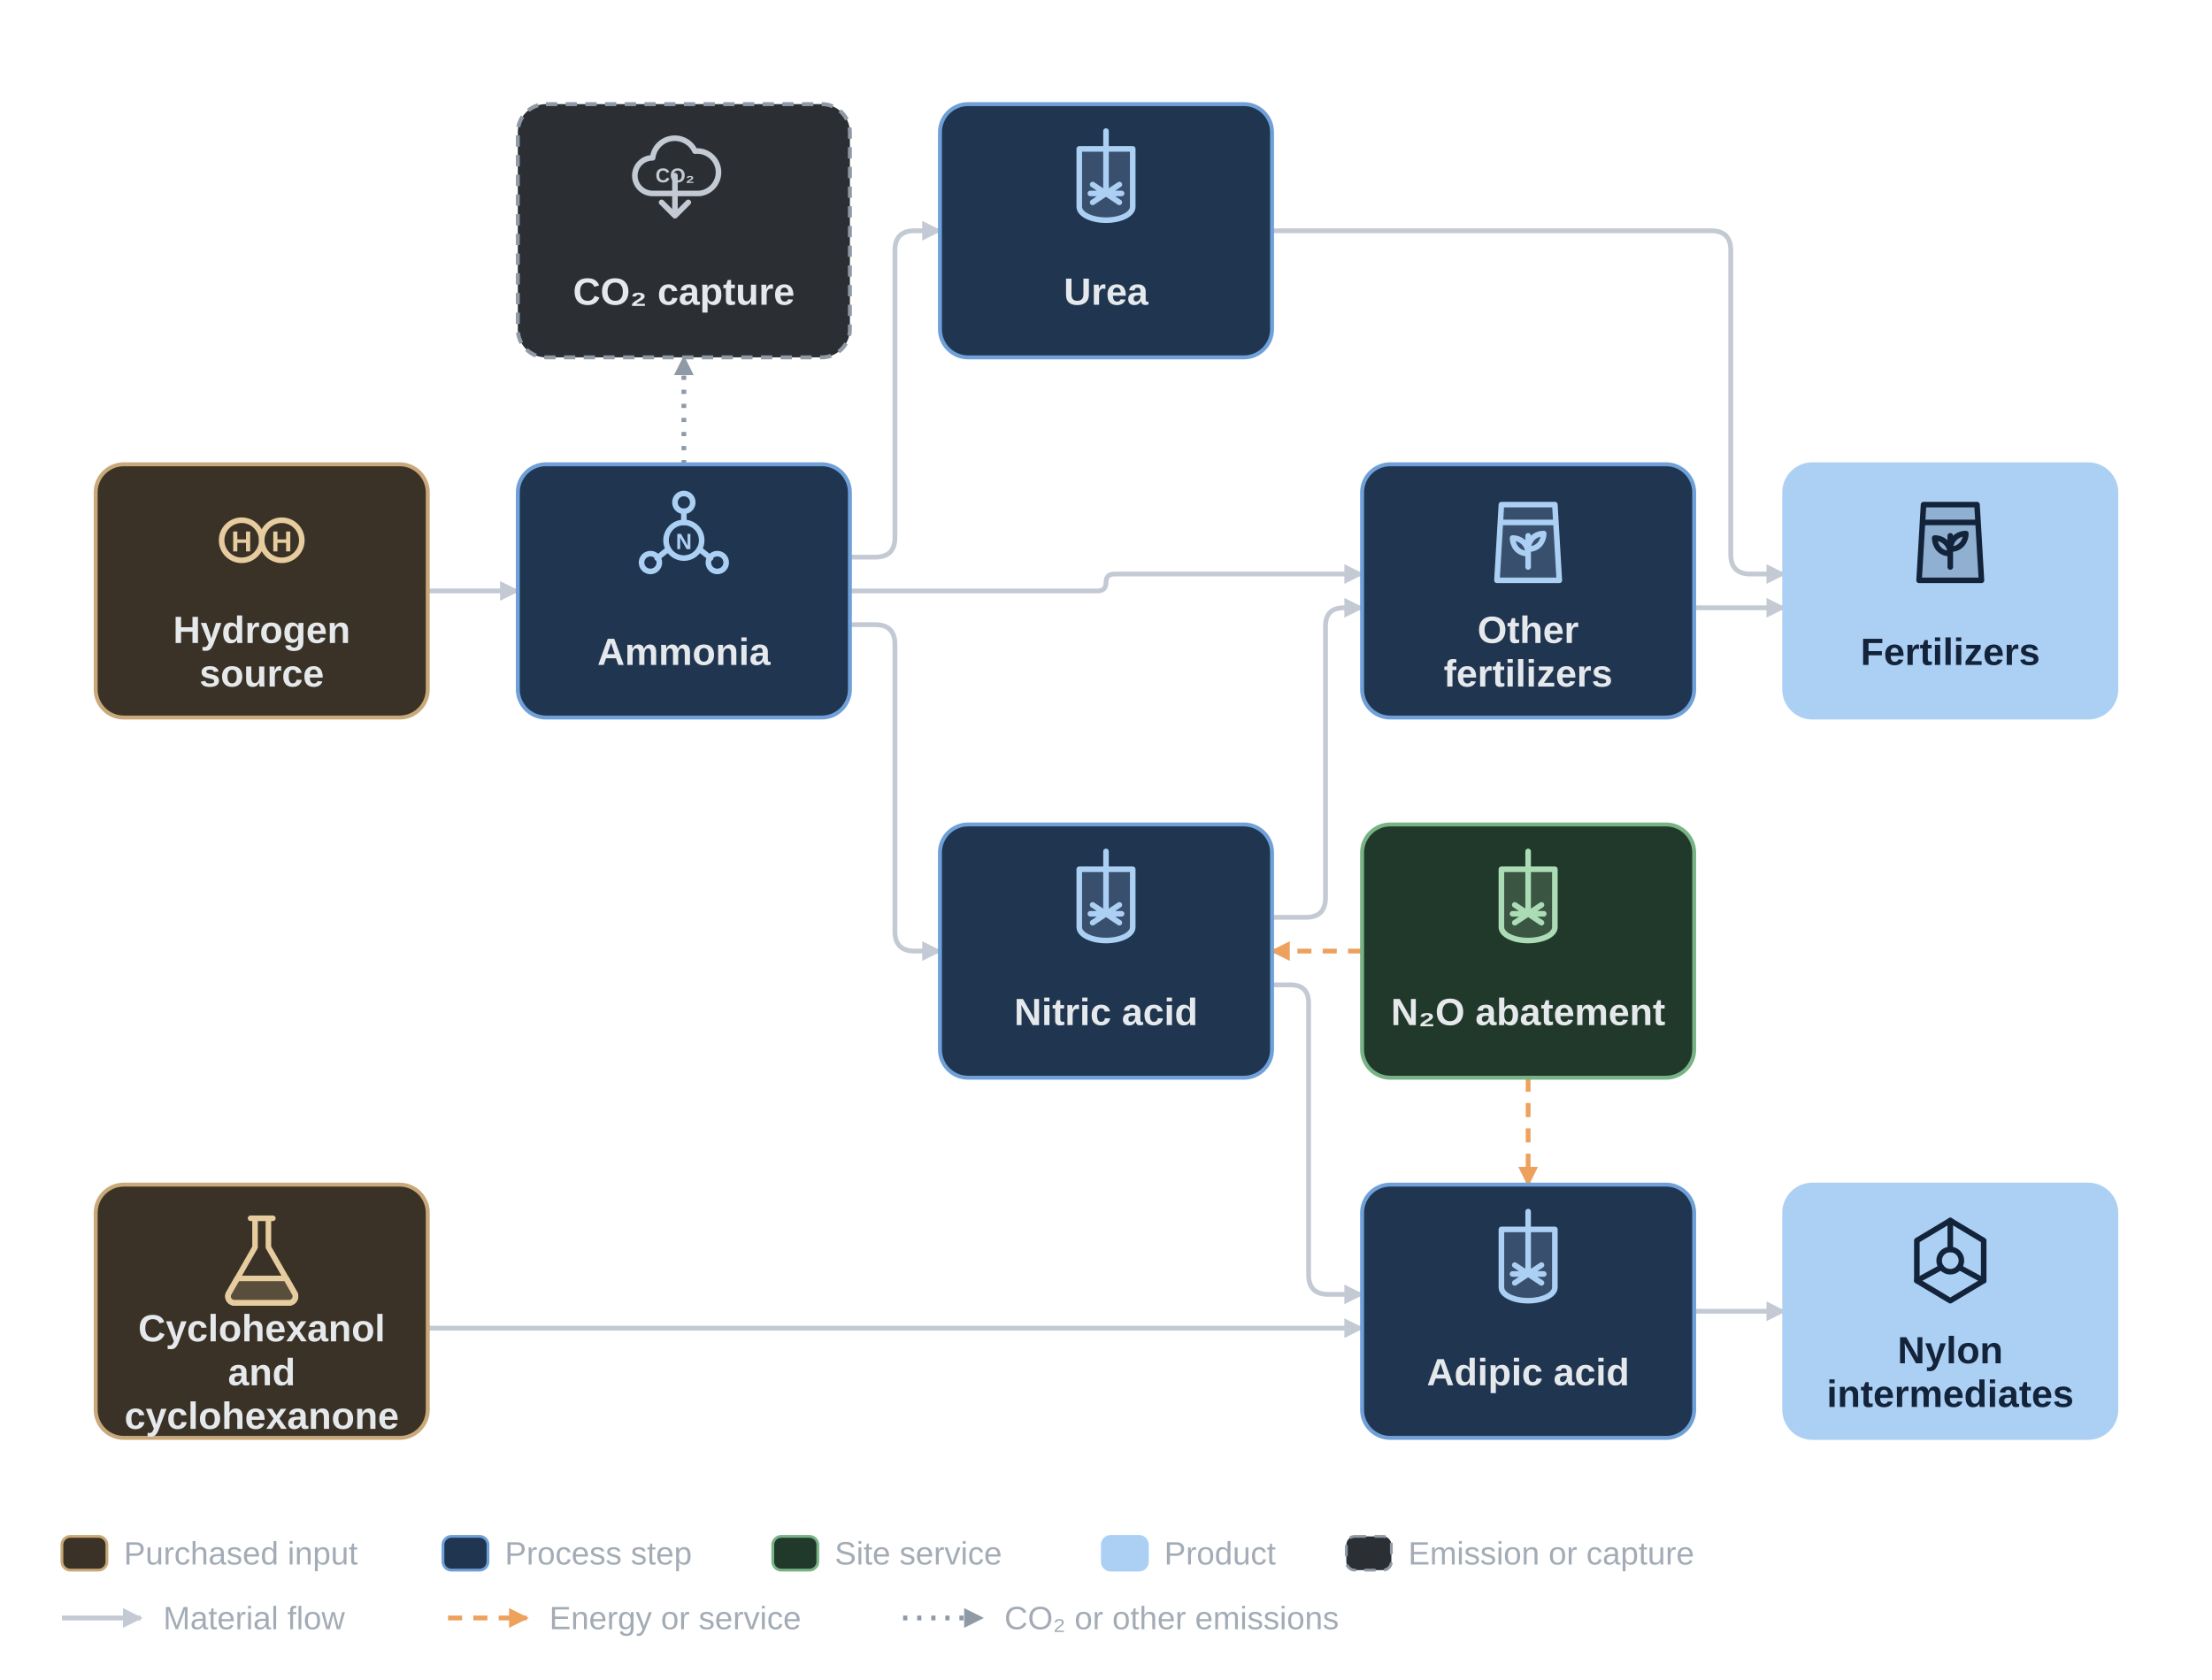
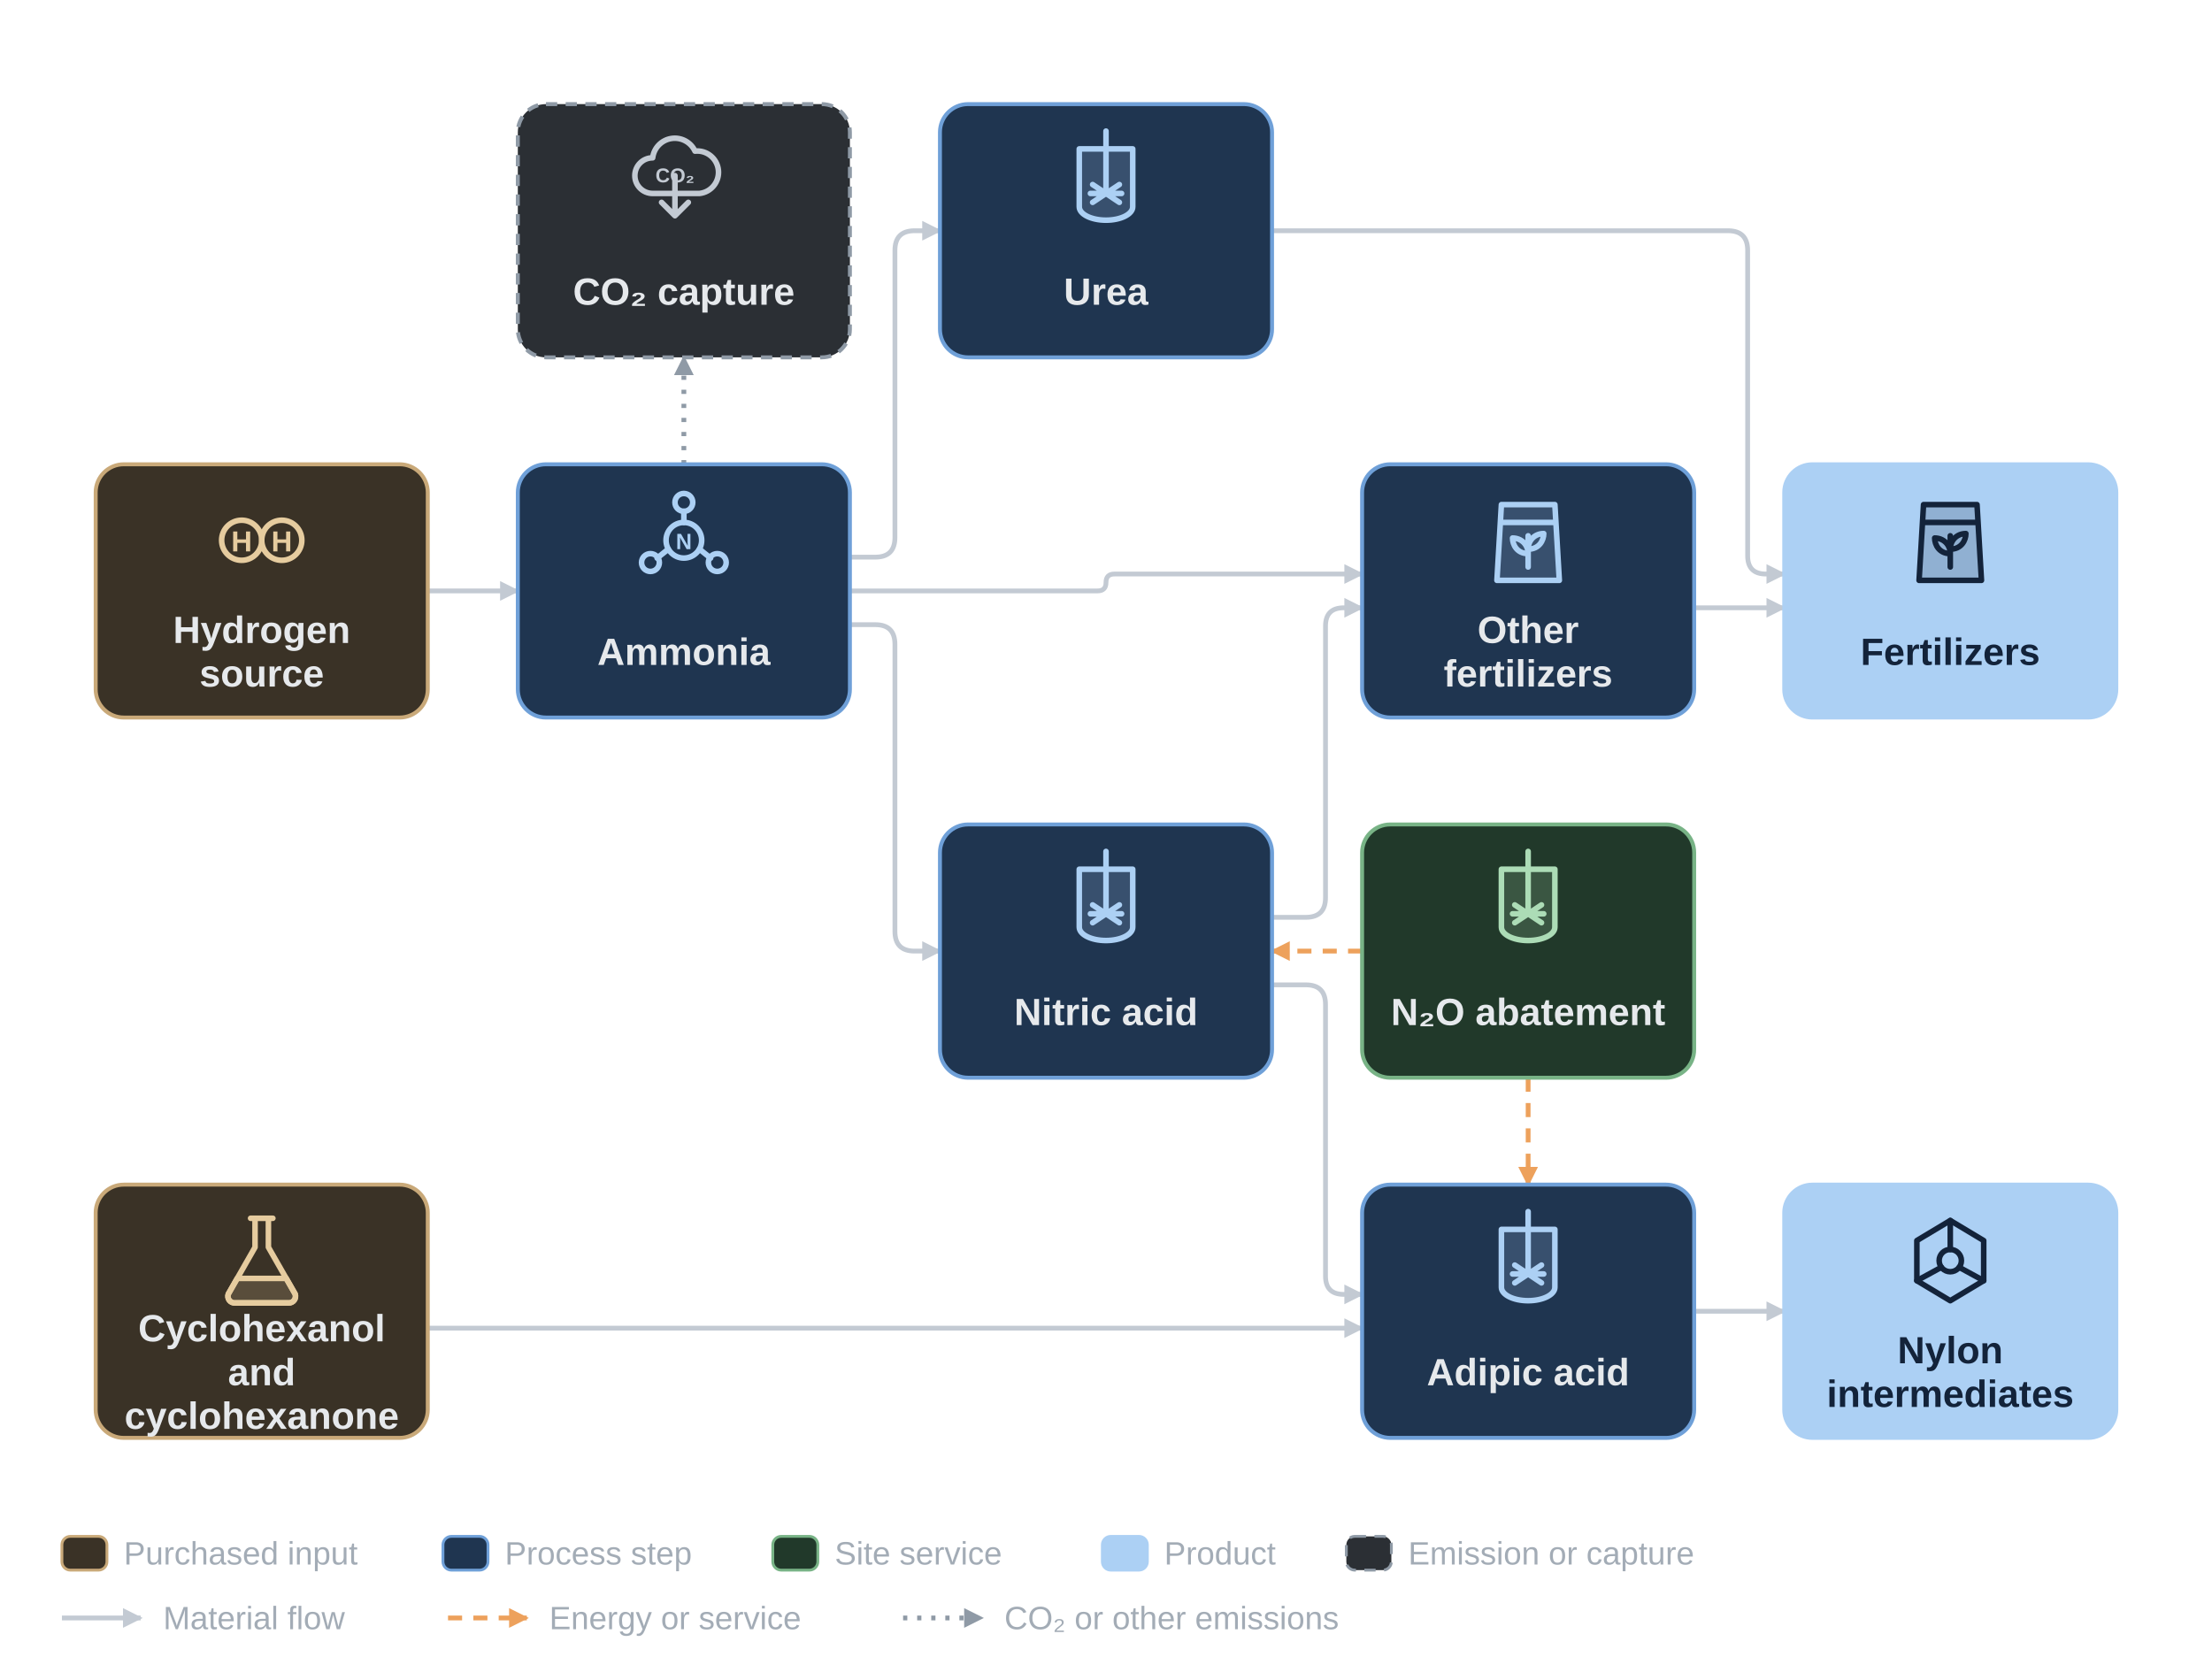
<svg xmlns="http://www.w3.org/2000/svg" viewBox="0 0 786 597" width="786" height="597" font-family="'Source Sans Pro', 'Source Sans 3', 'Segoe UI', 'Helvetica Neue', Arial, sans-serif" role="img" aria-label="Nitrogen products process flowchart">
  <defs>
    <symbol id="icon-ammonia" viewBox="0 0 48 48">
      <g fill="none" stroke="currentColor" stroke-width="2.5" stroke-linecap="round" stroke-linejoin="round">
        <circle cx="24" cy="24" r="8" />
        <circle cx="24" cy="7" r="4" />
        <circle cx="9" cy="34" r="4" />
        <circle cx="39" cy="34" r="4" />
        <path d="M24 16 V11 M17 28 L12 32 M31 28 L36 32" />
        <text x="24" y="28" text-anchor="middle" font-size="10" font-weight="700" fill="currentColor" stroke="none">N</text>
      </g>
    </symbol>
    <symbol id="icon-ccs" viewBox="0 0 48 48">
      <g fill="none" stroke="currentColor" stroke-width="2.5" stroke-linecap="round" stroke-linejoin="round">
        <path d="M10 30 A8 8 0 0 1 10 14 A10 10 0 0 1 29 11 A8 8 0 0 1 31 30 Z" />
        <path d="M20 22 V40 M14 34 L20 40 L26 34" />
        <text x="20" y="25" text-anchor="middle" font-size="9" font-weight="700" fill="currentColor" stroke="none">CO₂</text>
      </g>
    </symbol>
    <symbol id="icon-chemical" viewBox="0 0 48 48">
      <g fill="none" stroke="currentColor" stroke-width="2.5" stroke-linecap="round" stroke-linejoin="round">
        <path d="M19 5 H29 M21 5 V18 L9 39 A3 3 0 0 0 12 43 H36 A3 3 0 0 0 39 39 L27 18 V5" />
        <path d="M13 32 H35 L39 39 A3 3 0 0 1 36 43 H12 A3 3 0 0 1 9 39 Z" fill="currentColor" fill-opacity="0.18" />
      </g>
    </symbol>
    <symbol id="icon-fertilizer" viewBox="0 0 48 48">
      <g fill="none" stroke="currentColor" stroke-width="2.5" stroke-linecap="round" stroke-linejoin="round">
        <path d="M12 8 H36 L38 42 H10 Z" fill="currentColor" fill-opacity="0.18" />
        <path d="M12 16 H36 M24 22 V36 M24 30 C19 30 17 26 17 23 C21 23 24 26 24 30 M24 28 C29 28 31 24 31 21 C27 21 24 24 24 28" />
      </g>
    </symbol>
    <symbol id="icon-hydrogen" viewBox="0 0 48 48">
      <g fill="none" stroke="currentColor" stroke-width="2.5" stroke-linecap="round" stroke-linejoin="round">
        <circle cx="15" cy="24" r="9" />
        <circle cx="33" cy="24" r="9" />
        <text x="15" y="29" text-anchor="middle" font-size="13" font-weight="700" fill="currentColor" stroke="none">H</text>
        <text x="33" y="29" text-anchor="middle" font-size="13" font-weight="700" fill="currentColor" stroke="none">H</text>
      </g>
    </symbol>
    <symbol id="icon-plastic" viewBox="0 0 48 48">
      <g fill="none" stroke="currentColor" stroke-width="2.5" stroke-linecap="round" stroke-linejoin="round">
        <path d="M24 6 L39 15 V33 L24 42 L9 33 V15 Z" />
        <circle cx="24" cy="24" r="5" />
        <path d="M24 6 V19 M39 33 L28 27 M9 33 L20 27" />
      </g>
    </symbol>
    <symbol id="icon-reactor" viewBox="0 0 48 48">
      <g fill="none" stroke="currentColor" stroke-width="2.5" stroke-linecap="round" stroke-linejoin="round">
        <path d="M12 10 H36 V36 A12 6 0 0 1 12 36 Z" fill="currentColor" fill-opacity="0.18" />
        <path d="M24 2 V30 M17 30 H31 M18 26 L30 34 M30 26 L18 34" />
      </g>
    </symbol>
    <marker id="arrow-material" viewBox="0 0 10 10" refX="9" refY="5" markerWidth="7" markerHeight="7" markerUnits="userSpaceOnUse" orient="auto-start-reverse">
      <path d="M 0 0 L 10 5 L 0 10 z" fill="#c3cad3" />
    </marker>
    <marker id="arrow-energy" viewBox="0 0 10 10" refX="9" refY="5" markerWidth="7" markerHeight="7" markerUnits="userSpaceOnUse" orient="auto-start-reverse">
      <path d="M 0 0 L 10 5 L 0 10 z" fill="#eda15c" />
    </marker>
    <marker id="arrow-emission" viewBox="0 0 10 10" refX="9" refY="5" markerWidth="7" markerHeight="7" markerUnits="userSpaceOnUse" orient="auto-start-reverse">
      <path d="M 0 0 L 10 5 L 0 10 z" fill="#8f9aa6" />
    </marker>
  </defs>
  <path d="M 152.0 210.0 L 184.0 210.0" fill="none" stroke="#c3cad3" stroke-width="1.7" marker-end="url(#arrow-material)" />
  <path d="M 243.0 165.0 L 243.0 127.0" fill="none" stroke="#8f9aa6" stroke-width="1.7" stroke-dasharray="1.5 3.5" marker-end="url(#arrow-emission)" />
  <path d="M 302.0 198.0 L 311.0 198.0 Q 318.0 198.0 318.0 191.0 L 318.0 89.0 Q 318.0 82.0 325.0 82.0 L 334.0 82.0" fill="none" stroke="#c3cad3" stroke-width="1.7" marker-end="url(#arrow-material)" />
  <path d="M 302.0 210.0 L 390.0 210.0 Q 393.0 210.0 393.0 207.0 L 393.0 207.0 Q 393.0 204.0 396.0 204.0 L 484.0 204.0" fill="none" stroke="#c3cad3" stroke-width="1.7" marker-end="url(#arrow-material)" />
  <path d="M 302.0 222.0 L 311.0 222.0 Q 318.0 222.0 318.0 229.0 L 318.0 331.0 Q 318.0 338.0 325.0 338.0 L 334.0 338.0" fill="none" stroke="#c3cad3" stroke-width="1.7" marker-end="url(#arrow-material)" />
  <path d="M 452.0 326.0 L 464.0 326.0 Q 471.0 326.0 471.0 319.0 L 471.0 222.5 Q 471.0 216.0 477.5 216.0 L 484.0 216.0" fill="none" stroke="#c3cad3" stroke-width="1.7" marker-end="url(#arrow-material)" />
-   <path d="M 452.0 350.0 L 458.5 350.0 Q 465.0 350.0 465.0 356.5 L 465.0 453.0 Q 465.0 460.0 472.0 460.0 L 484.0 460.0" fill="none" stroke="#c3cad3" stroke-width="1.7" marker-end="url(#arrow-material)" />
+   <path d="M 452.0 350.0 L 464.0 350.0 Q 471.0 350.0 471.0 357.0 L 471.0 453.5 Q 471.0 460.0 477.5 460.0 L 484.0 460.0" fill="none" stroke="#c3cad3" stroke-width="1.7" marker-end="url(#arrow-material)" />
  <path d="M 152.0 472.0 L 484.0 472.0" fill="none" stroke="#c3cad3" stroke-width="1.7" marker-end="url(#arrow-material)" />
  <path d="M 484.0 338.0 L 452.0 338.0" fill="none" stroke="#eda15c" stroke-width="1.7" stroke-dasharray="5 4" marker-end="url(#arrow-energy)" />
  <path d="M 543.0 383.0 L 543.0 421.0" fill="none" stroke="#eda15c" stroke-width="1.7" stroke-dasharray="5 4" marker-end="url(#arrow-energy)" />
-   <path d="M 452.0 82.0 L 608.0 82.0 Q 615.0 82.0 615.0 89.0 L 615.0 197.0 Q 615.0 204.0 622.0 204.0 L 634.0 204.0" fill="none" stroke="#c3cad3" stroke-width="1.7" marker-end="url(#arrow-material)" />
+   <path d="M 452.0 82.0 L 614.0 82.0 Q 621.0 82.0 621.0 89.0 L 621.0 197.5 Q 621.0 204.0 627.5 204.0 L 634.0 204.0" fill="none" stroke="#c3cad3" stroke-width="1.7" marker-end="url(#arrow-material)" />
  <path d="M 602.0 216.0 L 634.0 216.0" fill="none" stroke="#c3cad3" stroke-width="1.7" marker-end="url(#arrow-material)" />
  <path d="M 602.0 466.0 L 634.0 466.0" fill="none" stroke="#c3cad3" stroke-width="1.7" marker-end="url(#arrow-material)" />
  <g>
    <rect x="34.0" y="165.0" width="118" height="90" rx="10" fill="#3a3226" stroke="#c9a979" stroke-width="1.4" />
    <use href="#icon-hydrogen" x="74.0" y="173.0" width="38" height="38" style="color:#e6cc9f" />
    <text x="93.0" y="228.5" text-anchor="middle" font-size="13.5" font-weight="600" fill="#e6e9ec">Hydrogen</text>
    <text x="93.0" y="244.0" text-anchor="middle" font-size="13.5" font-weight="600" fill="#e6e9ec">source</text>
  </g>
  <g>
    <rect x="34.0" y="421.0" width="118" height="90" rx="10" fill="#3a3226" stroke="#c9a979" stroke-width="1.4" />
    <use href="#icon-chemical" x="74.0" y="429.0" width="38" height="38" style="color:#e6cc9f" />
    <text x="93.0" y="476.7" text-anchor="middle" font-size="13.5" font-weight="600" fill="#e6e9ec">Cyclohexanol</text>
    <text x="93.0" y="492.3" text-anchor="middle" font-size="13.5" font-weight="600" fill="#e6e9ec">and</text>
    <text x="93.0" y="507.8" text-anchor="middle" font-size="13.5" font-weight="600" fill="#e6e9ec">cyclohexanone</text>
  </g>
  <g>
    <rect x="184.0" y="165.0" width="118" height="90" rx="10" fill="#1f3550" stroke="#6fa0d8" stroke-width="1.4" />
    <use href="#icon-ammonia" x="224.0" y="173.0" width="38" height="38" style="color:#acd0f4" />
    <text x="243.0" y="236.3" text-anchor="middle" font-size="13.5" font-weight="600" fill="#e6e9ec">Ammonia</text>
  </g>
  <g>
    <rect x="184.0" y="37.0" width="118" height="90" rx="10" fill="#2b2f34" stroke="#8f9aa6" stroke-width="1.4" stroke-dasharray="4 3" />
    <use href="#icon-ccs" x="224.0" y="45.0" width="38" height="38" style="color:#c3cad3" />
    <text x="243.0" y="108.3" text-anchor="middle" font-size="13.5" font-weight="600" fill="#e6e9ec">CO₂ capture</text>
  </g>
  <g>
    <rect x="334.0" y="37.0" width="118" height="90" rx="10" fill="#1f3550" stroke="#6fa0d8" stroke-width="1.4" />
    <use href="#icon-reactor" x="374.0" y="45.0" width="38" height="38" style="color:#acd0f4" />
    <text x="393.0" y="108.3" text-anchor="middle" font-size="13.5" font-weight="600" fill="#e6e9ec">Urea</text>
  </g>
  <g>
    <rect x="334.0" y="293.0" width="118" height="90" rx="10" fill="#1f3550" stroke="#6fa0d8" stroke-width="1.4" />
    <use href="#icon-reactor" x="374.0" y="301.0" width="38" height="38" style="color:#acd0f4" />
    <text x="393.0" y="364.3" text-anchor="middle" font-size="13.5" font-weight="600" fill="#e6e9ec">Nitric acid</text>
  </g>
  <g>
    <rect x="484.0" y="165.0" width="118" height="90" rx="10" fill="#1f3550" stroke="#6fa0d8" stroke-width="1.4" />
    <use href="#icon-fertilizer" x="524.0" y="173.0" width="38" height="38" style="color:#acd0f4" />
    <text x="543.0" y="228.5" text-anchor="middle" font-size="13.5" font-weight="600" fill="#e6e9ec">Other</text>
    <text x="543.0" y="244.0" text-anchor="middle" font-size="13.5" font-weight="600" fill="#e6e9ec">fertilizers</text>
  </g>
  <g>
    <rect x="484.0" y="293.0" width="118" height="90" rx="10" fill="#21392a" stroke="#78b386" stroke-width="1.4" />
    <use href="#icon-reactor" x="524.0" y="301.0" width="38" height="38" style="color:#acdcb6" />
    <text x="543.0" y="364.3" text-anchor="middle" font-size="13.5" font-weight="600" fill="#e6e9ec">N₂O abatement</text>
  </g>
  <g>
    <rect x="484.0" y="421.0" width="118" height="90" rx="10" fill="#1f3550" stroke="#6fa0d8" stroke-width="1.4" />
    <use href="#icon-reactor" x="524.0" y="429.0" width="38" height="38" style="color:#acd0f4" />
    <text x="543.0" y="492.3" text-anchor="middle" font-size="13.5" font-weight="600" fill="#e6e9ec">Adipic acid</text>
  </g>
  <g>
    <rect x="634.0" y="165.0" width="118" height="90" rx="10" fill="#acd0f4" stroke="#acd0f4" stroke-width="1.4" />
    <use href="#icon-fertilizer" x="674.0" y="173.0" width="38" height="38" style="color:#13233a" />
    <text x="693.0" y="236.3" text-anchor="middle" font-size="13.5" font-weight="600" fill="#13233a">Fertilizers</text>
  </g>
  <g>
    <rect x="634.0" y="421.0" width="118" height="90" rx="10" fill="#acd0f4" stroke="#acd0f4" stroke-width="1.4" />
    <use href="#icon-plastic" x="674.0" y="429.0" width="38" height="38" style="color:#13233a" />
    <text x="693.0" y="484.5" text-anchor="middle" font-size="13.5" font-weight="600" fill="#13233a">Nylon</text>
    <text x="693.0" y="500.0" text-anchor="middle" font-size="13.5" font-weight="600" fill="#13233a">intermediates</text>
  </g>
  <rect x="22.0" y="546" width="16" height="12" rx="3" fill="#3a3226" stroke="#c9a979" />
  <text x="44.0" y="556" font-size="11.5" fill="#a3acb6">Purchased input</text>
  <rect x="157.4" y="546" width="16" height="12" rx="3" fill="#1f3550" stroke="#6fa0d8" />
  <text x="179.4" y="556" font-size="11.5" fill="#a3acb6">Process step</text>
  <rect x="274.6" y="546" width="16" height="12" rx="3" fill="#21392a" stroke="#78b386" />
  <text x="296.6" y="556" font-size="11.5" fill="#a3acb6">Site service</text>
  <rect x="391.7" y="546" width="16" height="12" rx="3" fill="#acd0f4" stroke="#acd0f4" />
  <text x="413.7" y="556" font-size="11.5" fill="#a3acb6">Product</text>
  <rect x="478.4" y="546" width="16" height="12" rx="3" fill="#2b2f34" stroke="#8f9aa6" stroke-dasharray="4 3" />
  <text x="500.4" y="556" font-size="11.5" fill="#a3acb6">Emission or capture</text>
  <path d="M 22.0 575.0 H 50.0" stroke="#c3cad3" stroke-width="1.7" marker-end="url(#arrow-material)" />
  <text x="58.0" y="579.0" font-size="11.5" fill="#a3acb6">Material flow</text>
  <path d="M 159.2 575.0 H 187.2" stroke="#eda15c" stroke-width="1.7" stroke-dasharray="5 4" marker-end="url(#arrow-energy)" />
  <text x="195.2" y="579.0" font-size="11.5" fill="#a3acb6">Energy or service</text>
  <path d="M 320.9 575.0 H 348.9" stroke="#8f9aa6" stroke-width="1.7" stroke-dasharray="1.5 3.5" marker-end="url(#arrow-emission)" />
  <text x="356.9" y="579.0" font-size="11.5" fill="#a3acb6">CO₂ or other emissions</text>
</svg>
